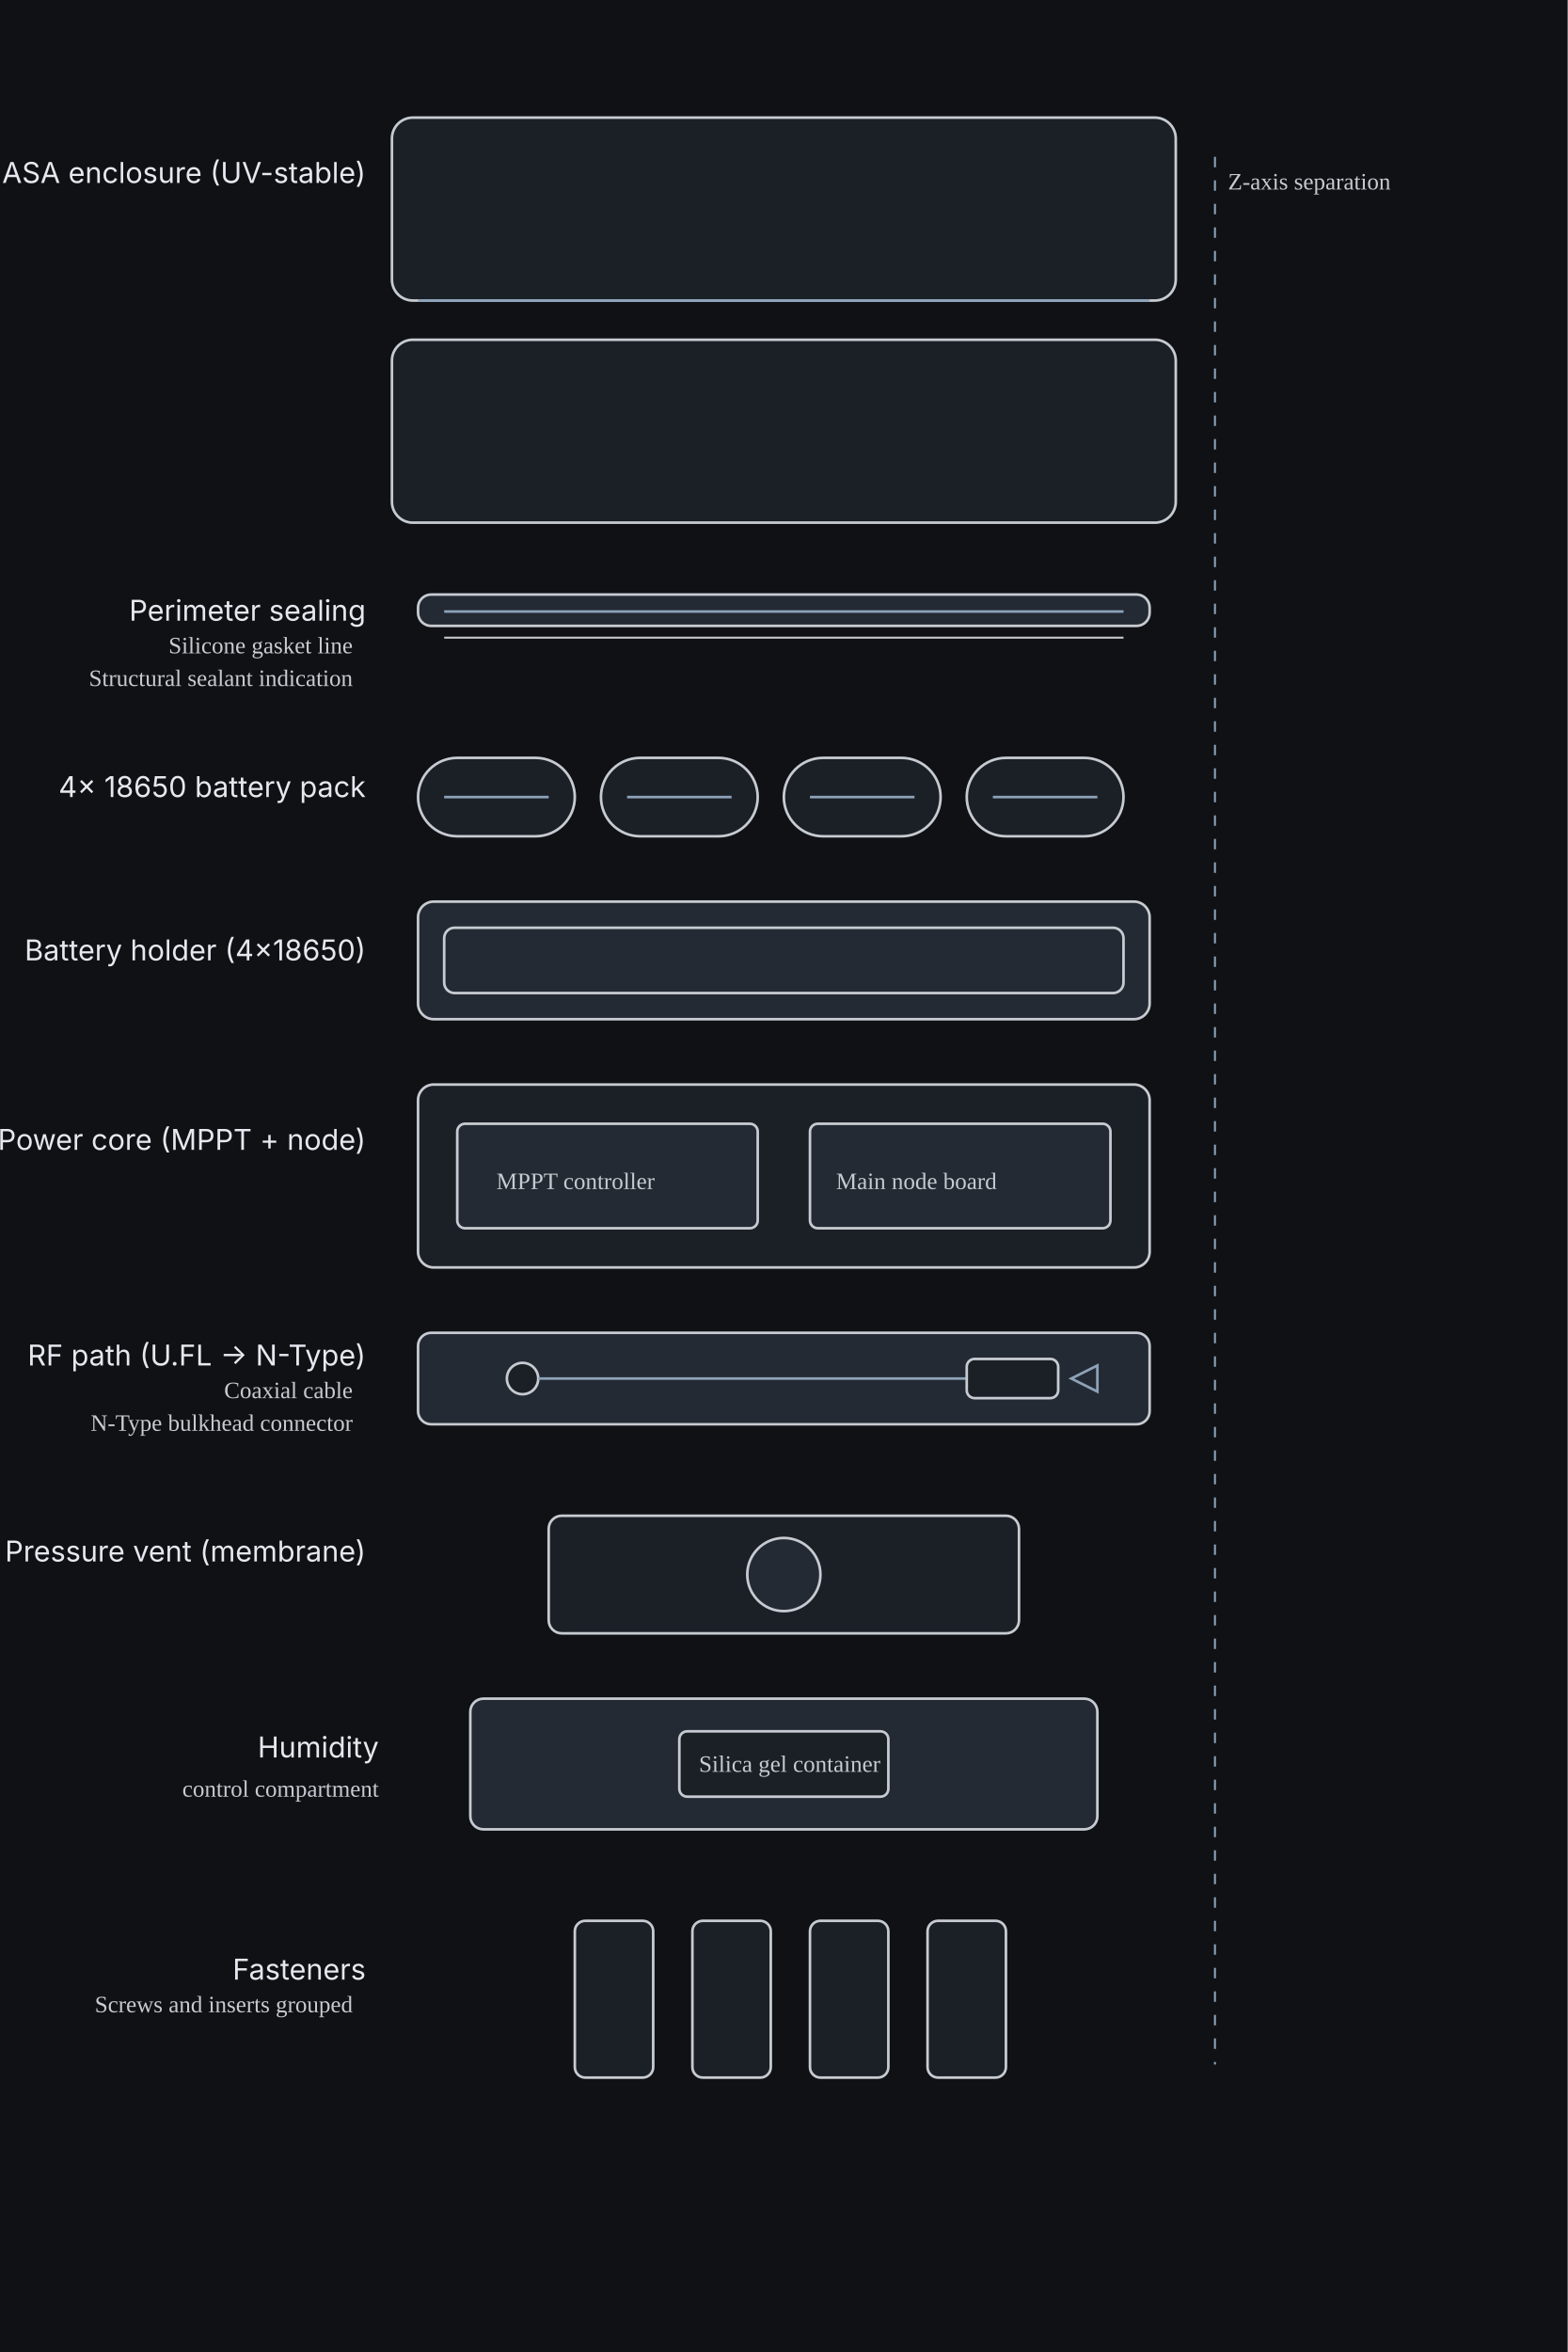
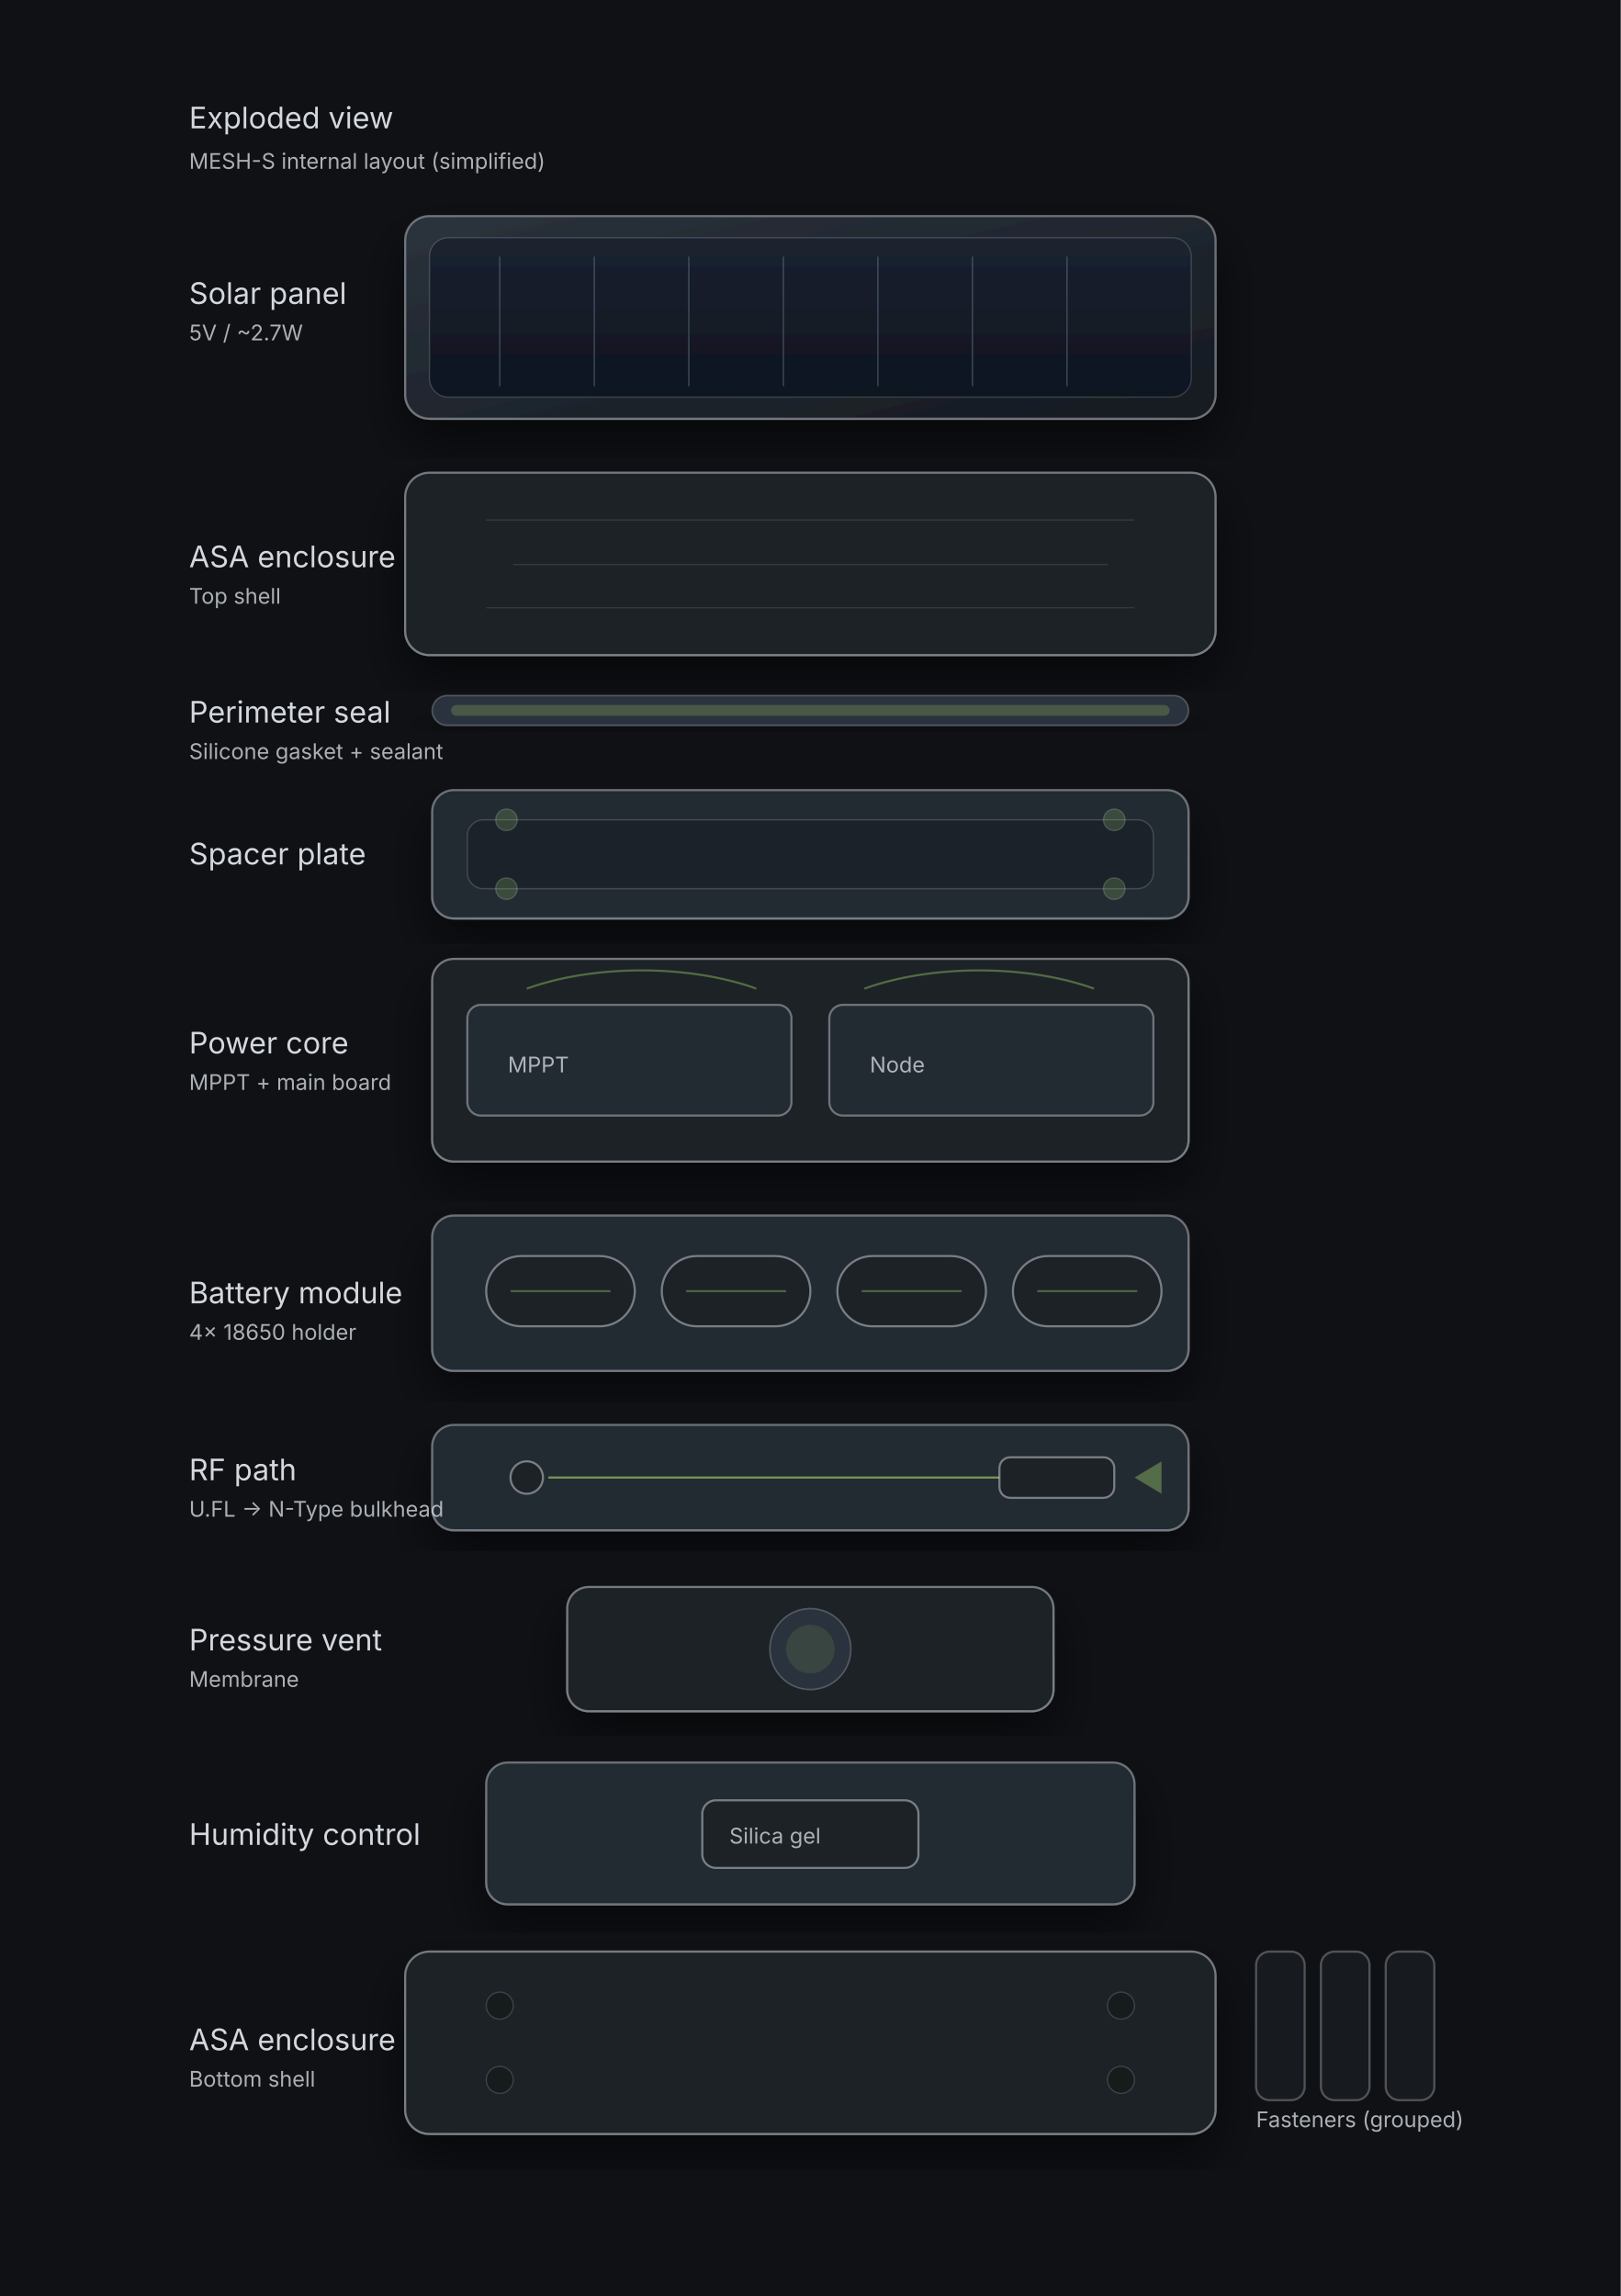
- <svg xmlns="http://www.w3.org/2000/svg" width="1200" height="1800" viewBox="0 0 1200 1800">
+ <svg xmlns="http://www.w3.org/2000/svg" width="1200" height="1700" viewBox="0 0 1200 1700">
  <defs>
    <style>
      .bg { fill: #0f1115; }
-       .line { stroke: #c7cbd1; stroke-width: 2; fill: none; }
-       .shape { fill: #1b2027; stroke: #c7cbd1; stroke-width: 2; }
-       .shape-light { fill: #232a33; stroke: #c7cbd1; stroke-width: 2; }
-       .accent { stroke: #8da2b8; stroke-width: 2; fill: none; }
-       .label { fill: #e5e9ef; font-family: "Inter", "Segoe UI", Arial, sans-serif; font-size: 22px; }
-       .small { font-size: 18px; fill: #c7cbd1; }
-       .thin { stroke-width: 1.5; }
+ 
+       /* Softer, less "schematic" look */
+       .stroke { stroke: rgba(229,233,239,0.55); stroke-width: 1.6; }
+       .accent { stroke: rgba(157,208,106,0.65); stroke-width: 1.6; fill: none; }
+       .shape { fill: #1b2027; stroke: rgba(229,233,239,0.45); stroke-width: 1.6; }
+       .shape2 { fill: #232a33; stroke: rgba(229,233,239,0.40); stroke-width: 1.6; }
+ 
+       .label { fill: rgba(229,233,239,0.92); font-family: "Inter", "Segoe UI", Arial, sans-serif; font-size: 22px; }
+       .small { fill: rgba(199,203,209,0.85); font-family: "Inter", "Segoe UI", Arial, sans-serif; font-size: 16px; }
+ 
+       /* Subtle shadow */
+       .shadow { filter: url(#shadow); }
    </style>
+     <filter id="shadow" x="-20%" y="-20%" width="140%" height="140%">
+       <feDropShadow dx="0" dy="18" stdDeviation="18" flood-color="#000" flood-opacity="0.55" />
+     </filter>
+     <linearGradient id="panelGlass" x1="0" y1="0" x2="0" y2="1">
+       <stop offset="0" stop-color="#1b2230" stop-opacity="1" />
+       <stop offset="1" stop-color="#0e141f" stop-opacity="1" />
+     </linearGradient>
+     <linearGradient id="panelFrame" x1="0" y1="0" x2="1" y2="1">
+       <stop offset="0" stop-color="#2b323c" />
+       <stop offset="1" stop-color="#151a21" />
+     </linearGradient>
  </defs>
-   <rect class="bg" x="0" y="0" width="1200" height="1800" />
-   <rect class="shape" x="300" y="90" width="600" height="140" rx="16" />
-   <rect class="shape" x="300" y="260" width="600" height="140" rx="16" />
-   <line class="accent" x1="320" y1="230" x2="880" y2="230" />
-   <text class="label" text-anchor="end" x="280" y="140">ASA enclosure (UV-stable)</text>
-   <rect class="shape-light" x="320" y="455" width="560" height="24" rx="10" />
-   <line class="accent" x1="340" y1="468" x2="860" y2="468" />
-   <path class="line thin" d="M340 488 L860 488" />
-   <text class="label" text-anchor="end" x="280" y="475">Perimeter sealing</text>
-   <text class="small" text-anchor="end" x="270" y="500">Silicone gasket line</text>
-   <text class="small" text-anchor="end" x="270" y="525">Structural sealant indication</text>
-   <g transform="translate(320,580)">
-     <rect class="shape" x="0" y="0" width="120" height="60" rx="30" />
-     <rect class="shape" x="140" y="0" width="120" height="60" rx="30" />
-     <rect class="shape" x="280" y="0" width="120" height="60" rx="30" />
-     <rect class="shape" x="420" y="0" width="120" height="60" rx="30" />
-     <line class="accent" x1="20" y1="30" x2="100" y2="30" />
-     <line class="accent" x1="160" y1="30" x2="240" y2="30" />
-     <line class="accent" x1="300" y1="30" x2="380" y2="30" />
-     <line class="accent" x1="440" y1="30" x2="520" y2="30" />
+   <rect class="bg" x="0" y="0" width="1200" height="1700" />
+   <text class="label" x="140" y="95">Exploded view</text>
+   <text class="small" x="140" y="125">MESH-S internal layout (simplified)</text>
+   <g class="shadow" transform="translate(300,160)">
+     <rect x="0" y="0" width="600" height="150" rx="18" fill="url(#panelFrame)" stroke="rgba(229,233,239,0.40)" stroke-width="1.6" />
+     <rect x="18" y="16" width="564" height="118" rx="14" fill="url(#panelGlass)" stroke="rgba(229,233,239,0.18)" stroke-width="1" />
+     <g opacity="0.35" stroke="#8da2b8" stroke-width="1">
+       <line x1="70" y1="30" x2="70" y2="126" />
+       <line x1="140" y1="30" x2="140" y2="126" />
+       <line x1="210" y1="30" x2="210" y2="126" />
+       <line x1="280" y1="30" x2="280" y2="126" />
+       <line x1="350" y1="30" x2="350" y2="126" />
+       <line x1="420" y1="30" x2="420" y2="126" />
+       <line x1="490" y1="30" x2="490" y2="126" />
+     </g>
  </g>
-   <text class="label" text-anchor="end" x="280" y="610">4× 18650 battery pack</text>
-   <rect class="shape-light" x="320" y="690" width="560" height="90" rx="12" />
-   <rect class="line" x="340" y="710" width="520" height="50" rx="8" />
-   <text class="label" text-anchor="end" x="280" y="735">Battery holder (4×18650)</text>
-   <rect class="shape" x="320" y="830" width="560" height="140" rx="12" />
-   <rect class="shape-light" x="350" y="860" width="230" height="80" rx="6" />
-   <rect class="shape-light" x="620" y="860" width="230" height="80" rx="6" />
-   <text class="small" x="380" y="910">MPPT controller</text>
-   <text class="small" x="640" y="910">Main node board</text>
-   <text class="label" text-anchor="end" x="280" y="880">Power core (MPPT + node)</text>
-   <g transform="translate(320,1020)">
-     <rect class="shape-light" x="0" y="0" width="560" height="70" rx="10" />
-     <circle class="shape" cx="80" cy="35" r="12" />
-     <line class="accent" x1="92" y1="35" x2="420" y2="35" />
-     <rect class="shape" x="420" y="20" width="70" height="30" rx="6" />
-     <polygon class="accent" points="500,35 520,25 520,45" />
+   <text class="label" x="140" y="225">Solar panel</text>
+   <text class="small" x="140" y="252">5V / ~2.7W</text>
+   <g class="shadow" transform="translate(300,350)">
+     <rect class="shape" x="0" y="0" width="600" height="135" rx="18" />
+     <g opacity="0.22" stroke="rgba(229,233,239,0.55)" stroke-width="1">
+       <line x1="60" y1="35" x2="540" y2="35" />
+       <line x1="80" y1="68" x2="520" y2="68" />
+       <line x1="60" y1="100" x2="540" y2="100" />
+     </g>
  </g>
-   <text class="label" text-anchor="end" x="280" y="1045">RF path (U.FL → N-Type)</text>
-   <text class="small" text-anchor="end" x="270" y="1070">Coaxial cable</text>
-   <text class="small" text-anchor="end" x="270" y="1095">N-Type bulkhead connector</text>
-   <rect class="shape" x="420" y="1160" width="360" height="90" rx="10" />
-   <circle class="shape-light" cx="600" cy="1205" r="28" />
-   <text class="label" text-anchor="end" x="280" y="1195">Pressure vent (membrane)</text>
-   <rect class="shape-light" x="360" y="1300" width="480" height="100" rx="10" />
-   <rect class="shape" x="520" y="1325" width="160" height="50" rx="6" />
-   <text class="small" x="535" y="1356">Silica gel container</text>
-   <text class="label" text-anchor="end" x="290" y="1345">Humidity</text>
-   <text class="small" text-anchor="end" x="290" y="1375">control compartment</text>
-   <g transform="translate(440,1470)">
-     <rect class="shape" x="0" y="0" width="60" height="120" rx="8" />
-     <rect class="shape" x="90" y="0" width="60" height="120" rx="8" />
-     <rect class="shape" x="180" y="0" width="60" height="120" rx="8" />
-     <rect class="shape" x="270" y="0" width="60" height="120" rx="8" />
+   <text class="label" x="140" y="420">ASA enclosure</text>
+   <text class="small" x="140" y="447">Top shell</text>
+   <g class="shadow" transform="translate(320,515)">
+     <rect x="0" y="0" width="560" height="22" rx="11" fill="#2a323c" stroke="rgba(229,233,239,0.25)" stroke-width="1.2" />
+     <rect x="14" y="7" width="532" height="8" rx="4" fill="rgba(157,208,106,0.25)" />
  </g>
-   <text class="label" text-anchor="end" x="280" y="1515">Fasteners</text>
-   <text class="small" text-anchor="end" x="270" y="1540">Screws and inserts grouped</text>
-   <text class="small" x="940" y="145">Z-axis separation</text>
-   <line class="accent thin" x1="930" y1="120" x2="930" y2="1580" stroke-dasharray="8 10" />
+   <text class="label" x="140" y="535">Perimeter seal</text>
+   <text class="small" x="140" y="562">Silicone gasket + sealant</text>
+   <g class="shadow" transform="translate(320,585)">
+     <rect class="shape2" x="0" y="0" width="560" height="95" rx="16" />
+     <rect x="26" y="22" width="508" height="51" rx="12" fill="rgba(0,0,0,0.18)" stroke="rgba(229,233,239,0.18)" stroke-width="1" />
+     <g fill="rgba(157,208,106,0.20)" stroke="rgba(229,233,239,0.18)" stroke-width="1">
+       <circle cx="55" cy="22" r="8" />
+       <circle cx="505" cy="22" r="8" />
+       <circle cx="55" cy="73" r="8" />
+       <circle cx="505" cy="73" r="8" />
+     </g>
+   </g>
+   <text class="label" x="140" y="640">Spacer plate</text>
+   <g class="shadow" transform="translate(320,710)">
+     <rect class="shape" x="0" y="0" width="560" height="150" rx="16" />
+     <rect class="shape2" x="26" y="34" width="240" height="82" rx="10" />
+     <rect class="shape2" x="294" y="34" width="240" height="82" rx="10" />
+     <text class="small" x="56" y="84" fill="rgba(229,233,239,0.75)">MPPT</text>
+     <text class="small" x="324" y="84" fill="rgba(229,233,239,0.75)">Node</text>
+     <path class="accent" d="M70 22 C120 4, 190 4, 240 22" opacity="0.65" />
+     <path class="accent" d="M320 22 C370 4, 440 4, 490 22" opacity="0.65" />
+   </g>
+   <text class="label" x="140" y="780">Power core</text>
+   <text class="small" x="140" y="807">MPPT + main board</text>
+   <g class="shadow" transform="translate(320,900)">
+     <rect class="shape2" x="0" y="0" width="560" height="115" rx="16" />
+     <g transform="translate(40,30)">
+       <rect class="shape" x="0" y="0" width="110" height="52" rx="26" />
+       <rect class="shape" x="130" y="0" width="110" height="52" rx="26" />
+       <rect class="shape" x="260" y="0" width="110" height="52" rx="26" />
+       <rect class="shape" x="390" y="0" width="110" height="52" rx="26" />
+       <g class="accent" opacity="0.6">
+         <line x1="18" y1="26" x2="92" y2="26" />
+         <line x1="148" y1="26" x2="222" y2="26" />
+         <line x1="278" y1="26" x2="352" y2="26" />
+         <line x1="408" y1="26" x2="482" y2="26" />
+       </g>
+     </g>
+   </g>
+   <text class="label" x="140" y="965">Battery module</text>
+   <text class="small" x="140" y="992">4× 18650 holder</text>
+   <g class="shadow" transform="translate(320,1055)">
+     <rect class="shape2" x="0" y="0" width="560" height="78" rx="16" />
+     <circle class="shape" cx="70" cy="39" r="12" />
+     <line class="accent" x1="86" y1="39" x2="420" y2="39" />
+     <rect class="shape" x="420" y="24" width="85" height="30" rx="8" />
+     <polygon fill="rgba(157,208,106,0.40)" points="520,39 540,27 540,51" />
+   </g>
+   <text class="label" x="140" y="1096">RF path</text>
+   <text class="small" x="140" y="1123">U.FL → N-Type bulkhead</text>
+   <g class="shadow" transform="translate(420,1175)">
+     <rect class="shape" x="0" y="0" width="360" height="92" rx="16" />
+     <circle cx="180" cy="46" r="30" fill="#2a323c" stroke="rgba(229,233,239,0.25)" stroke-width="1.2" />
+     <circle cx="180" cy="46" r="18" fill="rgba(157,208,106,0.12)" />
+   </g>
+   <text class="label" x="140" y="1222">Pressure vent</text>
+   <text class="small" x="140" y="1249">Membrane</text>
+   <g class="shadow" transform="translate(360,1305)">
+     <rect class="shape2" x="0" y="0" width="480" height="105" rx="16" />
+     <rect class="shape" x="160" y="28" width="160" height="50" rx="10" />
+     <text class="small" x="180" y="60" fill="rgba(229,233,239,0.75)">Silica gel</text>
+   </g>
+   <text class="label" x="140" y="1366">Humidity control</text>
+   <g class="shadow" transform="translate(300,1445)">
+     <rect class="shape" x="0" y="0" width="600" height="135" rx="18" />
+     <g fill="rgba(0,0,0,0.20)" stroke="rgba(229,233,239,0.18)" stroke-width="1">
+       <circle cx="70" cy="40" r="10" />
+       <circle cx="530" cy="40" r="10" />
+       <circle cx="70" cy="95" r="10" />
+       <circle cx="530" cy="95" r="10" />
+     </g>
+   </g>
+   <text class="label" x="140" y="1518">ASA enclosure</text>
+   <text class="small" x="140" y="1545">Bottom shell</text>
+   <g opacity="0.65" transform="translate(930,1445)">
+     <rect class="shape" x="0" y="0" width="36" height="110" rx="10" />
+     <rect class="shape" x="48" y="0" width="36" height="110" rx="10" />
+     <rect class="shape" x="96" y="0" width="36" height="110" rx="10" />
+   </g>
+   <text class="small" x="930" y="1575">Fasteners (grouped)</text>
</svg>
